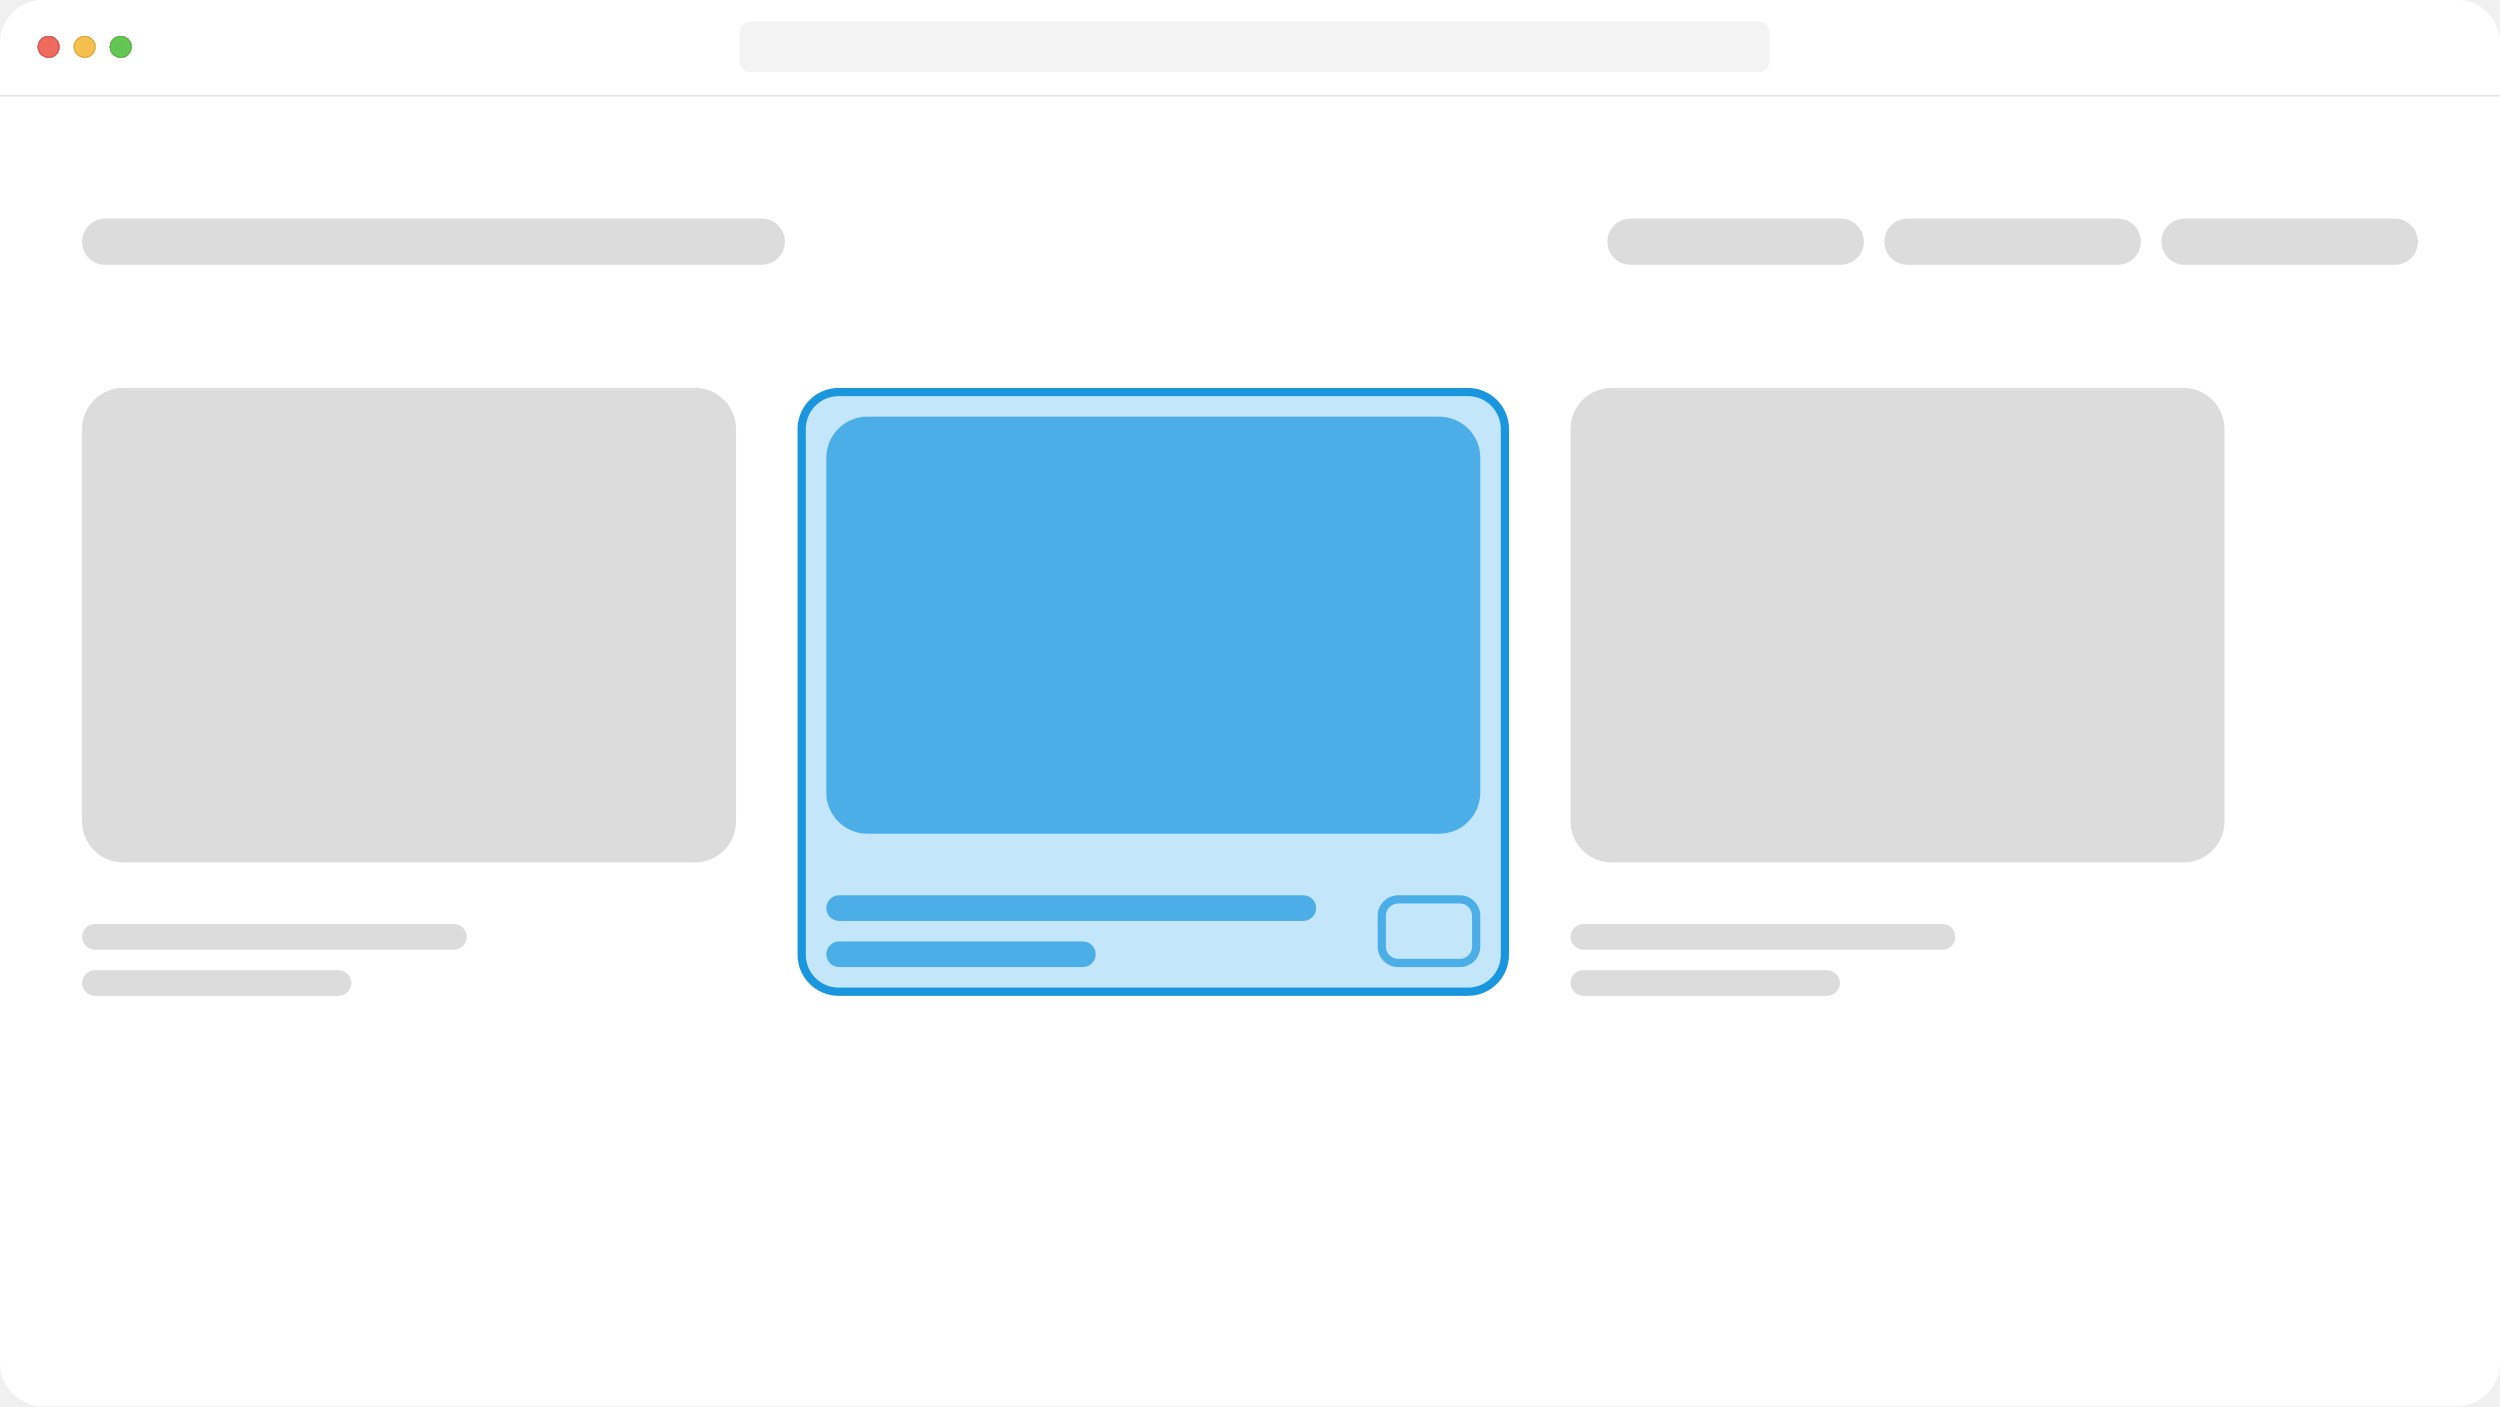
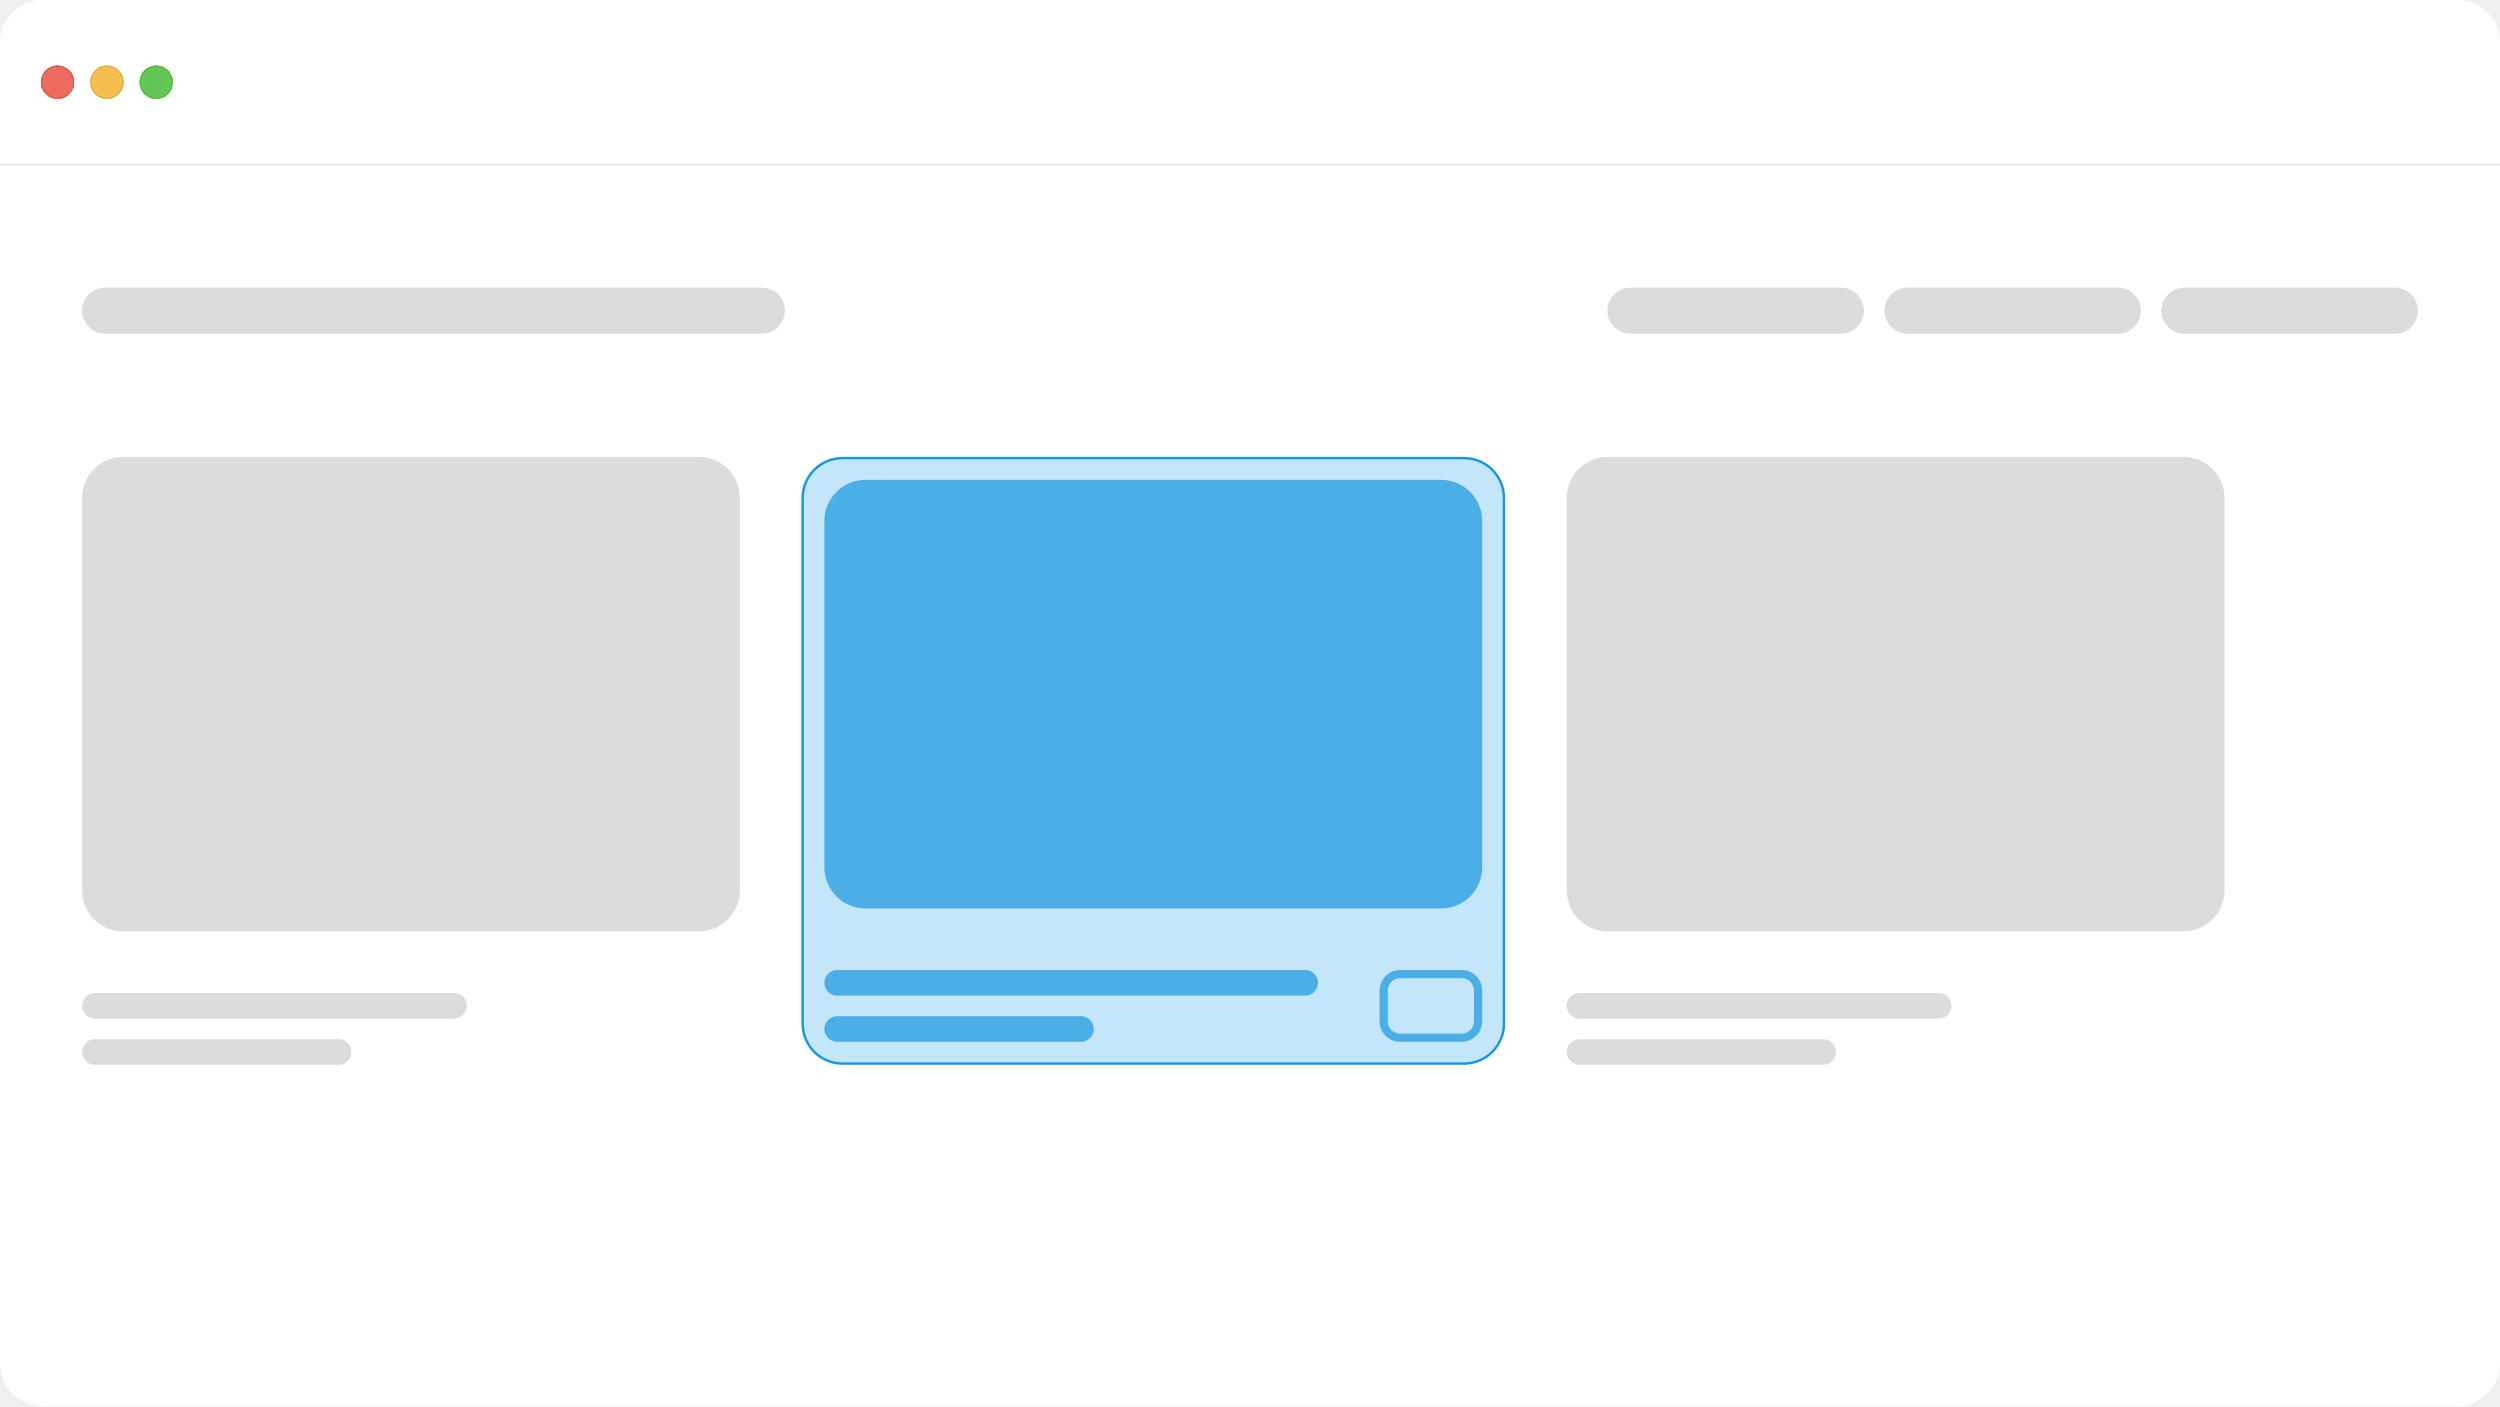
<svg xmlns="http://www.w3.org/2000/svg" width="304" height="171" viewBox="0 0 304 171" fill="none">
  <g clip-path="url(#clip0_1456_1126)">
    <rect width="304" height="171" rx="5.259" fill="white" />
    <g filter="url(#filter0_di_1456_1126)">
-       <path d="M0 2.191C0 0.981 0.981 0 2.191 0H301.809C303.019 0 304 0.981 304 2.191V11.614H0V2.191Z" fill="white" />
+       <path d="M0 2.191C0 0.981 0.981 0 2.191 0H301.809C303.019 0 304 0.981 304 2.191V20H0V2.191Z" fill="white" />
      <g filter="url(#filter1_i_1456_1126)">
-         <path fill-rule="evenodd" clip-rule="evenodd" d="M5.914 7.012C6.64 7.012 7.229 6.423 7.229 5.697C7.229 4.971 6.64 4.383 5.914 4.383C5.188 4.383 4.6 4.971 4.6 5.697C4.6 6.423 5.188 7.012 5.914 7.012Z" fill="#EE6A5F" />
+         <path fill-rule="evenodd" clip-rule="evenodd" d="M7 12C8.105 12 9 11.105 9 10C9 8.895 8.105 8 7 8C5.895 8 5 8.895 5 10C5 11.105 5.895 12 7 12Z" fill="#EE6A5F" />
      </g>
-       <path d="M5.914 4.437C6.61 4.437 7.175 5.001 7.175 5.697C7.175 6.393 6.61 6.958 5.914 6.958C5.218 6.958 4.654 6.393 4.654 5.697C4.654 5.001 5.218 4.437 5.914 4.437Z" stroke="#CE5347" stroke-width="0.11" />
+       <path d="M7 8.055C8.074 8.055 8.945 8.926 8.945 10C8.945 11.074 8.074 11.945 7 11.945C5.926 11.945 5.055 11.074 5.055 10C5.055 8.926 5.926 8.055 7 8.055Z" stroke="#CE5347" stroke-width="0.11" />
      <g filter="url(#filter2_i_1456_1126)">
-         <path fill-rule="evenodd" clip-rule="evenodd" d="M10.297 7.012C11.023 7.012 11.612 6.423 11.612 5.697C11.612 4.971 11.023 4.383 10.297 4.383C9.571 4.383 8.982 4.971 8.982 5.697C8.982 6.423 9.571 7.012 10.297 7.012Z" fill="#F5BD4F" />
+         <path fill-rule="evenodd" clip-rule="evenodd" d="M13 12C14.105 12 15 11.105 15 10C15 8.895 14.105 8 13 8C11.895 8 11 8.895 11 10C11 11.105 11.895 12 13 12Z" fill="#F5BD4F" />
      </g>
-       <path d="M10.297 4.437C10.993 4.437 11.557 5.001 11.558 5.697C11.558 6.393 10.993 6.958 10.297 6.958C9.601 6.958 9.037 6.393 9.037 5.697C9.037 5.001 9.601 4.437 10.297 4.437Z" stroke="#D6A243" stroke-width="0.11" />
+       <path d="M13 8.055C14.074 8.055 14.945 8.926 14.945 10C14.945 11.074 14.074 11.945 13 11.945C11.926 11.945 11.055 11.074 11.055 10C11.055 8.926 11.926 8.055 13 8.055Z" stroke="#D6A243" stroke-width="0.11" />
      <g filter="url(#filter3_i_1456_1126)">
-         <path fill-rule="evenodd" clip-rule="evenodd" d="M14.68 7.012C15.406 7.012 15.995 6.423 15.995 5.697C15.995 4.971 15.406 4.383 14.68 4.383C13.954 4.383 13.365 4.971 13.365 5.697C13.365 6.423 13.954 7.012 14.68 7.012Z" fill="#61C454" />
+         <path fill-rule="evenodd" clip-rule="evenodd" d="M19 12C20.105 12 21 11.105 21 10C21 8.895 20.105 8 19 8C17.895 8 17 8.895 17 10C17 11.105 17.895 12 19 12Z" fill="#61C454" />
      </g>
-       <path d="M14.68 4.437C15.376 4.437 15.94 5.001 15.94 5.697C15.94 6.393 15.376 6.958 14.68 6.958C13.984 6.958 13.42 6.393 13.42 5.697C13.42 5.001 13.984 4.437 14.68 4.437Z" stroke="#58A942" stroke-width="0.11" />
-       <g clip-path="url(#clip1_1456_1126)">
-         <rect x="89.955" y="2.63" width="125.22" height="6.136" rx="1.315" fill="black" fill-opacity="0.05" />
-       </g>
+       <path d="M19 8.055C20.074 8.055 20.945 8.926 20.945 10C20.945 11.074 20.074 11.945 19 11.945C17.926 11.945 17.055 11.074 17.055 10C17.055 8.926 17.926 8.055 19 8.055Z" stroke="#58A942" stroke-width="0.11" />
    </g>
-     <path d="M9.98 29.392C9.98 27.842 11.237 26.585 12.788 26.585H92.637C94.187 26.585 95.444 27.842 95.444 29.392V29.392C95.444 30.943 94.187 32.2 92.637 32.2H12.788C11.237 32.2 9.98 30.943 9.98 29.392V29.392Z" fill="#DCDCDC" />
-     <path d="M195.455 29.392C195.455 27.842 196.712 26.585 198.262 26.585H223.839C225.389 26.585 226.646 27.842 226.646 29.392V29.392C226.646 30.943 225.389 32.2 223.839 32.2H198.262C196.712 32.2 195.455 30.943 195.455 29.392V29.392Z" fill="#DCDCDC" />
-     <path d="M229.141 29.392C229.141 27.842 230.397 26.585 231.948 26.585H257.524C259.075 26.585 260.332 27.842 260.332 29.392V29.392C260.332 30.943 259.075 32.2 257.524 32.2H231.948C230.397 32.2 229.141 30.943 229.141 29.392V29.392Z" fill="#DCDCDC" />
-     <path d="M262.828 29.392C262.828 27.842 264.085 26.585 265.635 26.585H291.212C292.762 26.585 294.019 27.842 294.019 29.392V29.392C294.019 30.943 292.762 32.2 291.212 32.2H265.635C264.085 32.2 262.828 30.943 262.828 29.392V29.392Z" fill="#DCDCDC" />
-     <path d="M9.98 52.162C9.98 49.406 12.215 47.172 14.971 47.172H84.509C87.265 47.172 89.5 49.406 89.5 52.162V99.884C89.5 102.641 87.265 104.875 84.509 104.875H14.971C12.215 104.875 9.98 102.641 9.98 99.884V52.162Z" fill="#DCDCDC" />
-     <path d="M9.98 113.92C9.98 113.059 10.679 112.361 11.54 112.361H55.208C56.069 112.361 56.767 113.059 56.767 113.92V113.92C56.767 114.782 56.069 115.48 55.208 115.48H11.54C10.679 115.48 9.98 114.782 9.98 113.92V113.92Z" fill="#DCDCDC" />
-     <path d="M9.98 119.535C9.98 118.673 10.679 117.975 11.54 117.975H41.172C42.033 117.975 42.731 118.673 42.731 119.535V119.535C42.731 120.396 42.033 121.094 41.172 121.094H11.54C10.679 121.094 9.98 120.396 9.98 119.535V119.535Z" fill="#DCDCDC" />
-     <path d="M101.977 47.672H178.506C180.986 47.672 182.996 49.682 182.996 52.162V116.104C182.996 118.584 180.986 120.594 178.506 120.594H101.977C99.497 120.594 97.487 118.584 97.486 116.104V52.162L97.492 51.931C97.612 49.559 99.574 47.672 101.977 47.672Z" fill="#6BC0F4" fill-opacity="0.4" />
-     <path d="M101.977 47.672H178.506C180.986 47.672 182.996 49.682 182.996 52.162V116.104C182.996 118.584 180.986 120.594 178.506 120.594H101.977C99.497 120.594 97.487 118.584 97.486 116.104V52.162L97.492 51.931C97.612 49.559 99.574 47.672 101.977 47.672Z" stroke="#1996DE" />
-     <path d="M100.482 55.657C100.482 52.901 102.717 50.667 105.473 50.667H175.011C177.767 50.667 180.002 52.901 180.002 55.657V96.389C180.002 99.145 177.767 101.38 175.011 101.38H105.473C102.717 101.38 100.482 99.145 100.482 96.389V55.657Z" fill="#1996DE" fill-opacity="0.7" />
-     <path d="M100.482 110.425C100.482 109.564 101.181 108.865 102.042 108.865H158.48C159.341 108.865 160.039 109.564 160.039 110.425V110.425C160.039 111.286 159.341 111.985 158.48 111.985H102.042C101.181 111.985 100.482 111.286 100.482 110.425V110.425Z" fill="#1996DE" fill-opacity="0.7" />
-     <path d="M100.482 116.039C100.482 115.178 101.181 114.48 102.042 114.48H131.673C132.535 114.48 133.233 115.178 133.233 116.039V116.039C133.233 116.901 132.535 117.599 131.673 117.599H102.042C101.181 117.599 100.482 116.901 100.482 116.039V116.039Z" fill="#1996DE" fill-opacity="0.7" />
-     <path d="M170.021 109.365H177.507C178.609 109.366 179.502 110.259 179.502 111.361V115.104C179.502 116.206 178.609 117.099 177.507 117.099H170.021C168.919 117.099 168.025 116.206 168.025 115.104V111.361C168.025 110.259 168.919 109.366 170.021 109.365Z" stroke="#1996DE" stroke-opacity="0.7" />
-     <path d="M190.98 52.162C190.98 49.406 193.215 47.172 195.971 47.172H265.509C268.265 47.172 270.5 49.406 270.5 52.162V99.884C270.5 102.641 268.265 104.875 265.509 104.875H195.971C193.215 104.875 190.98 102.641 190.98 99.884V52.162Z" fill="#DCDCDC" />
-     <path d="M190.98 113.92C190.98 113.059 191.679 112.361 192.54 112.361H236.207C237.069 112.361 237.767 113.059 237.767 113.92V113.92C237.767 114.782 237.069 115.48 236.207 115.48H192.54C191.679 115.48 190.98 114.782 190.98 113.92V113.92Z" fill="#DCDCDC" />
-     <path d="M190.98 119.535C190.98 118.673 191.679 117.975 192.54 117.975H222.172C223.033 117.975 223.731 118.673 223.731 119.535V119.535C223.731 120.396 223.033 121.094 222.172 121.094H192.54C191.679 121.094 190.98 120.396 190.98 119.535V119.535Z" fill="#DCDCDC" />
+     <path d="M9.98 37.779C9.98 36.228 11.237 34.972 12.788 34.972H92.637C94.187 34.972 95.444 36.228 95.444 37.779C95.444 39.329 94.187 40.586 92.637 40.586H12.788C11.237 40.586 9.98 39.329 9.98 37.779Z" fill="#DCDCDC" />
+     <path d="M195.455 37.779C195.455 36.228 196.712 34.972 198.262 34.972H223.839C225.389 34.972 226.646 36.228 226.646 37.779C226.646 39.329 225.389 40.586 223.839 40.586H198.262C196.712 40.586 195.455 39.329 195.455 37.779Z" fill="#DCDCDC" />
+     <path d="M229.141 37.779C229.141 36.228 230.397 34.972 231.948 34.972H257.524C259.075 34.972 260.332 36.228 260.332 37.779C260.332 39.329 259.075 40.586 257.524 40.586H231.948C230.397 40.586 229.141 39.329 229.141 37.779Z" fill="#DCDCDC" />
+     <path d="M262.828 37.779C262.828 36.228 264.085 34.972 265.635 34.972H291.212C292.762 34.972 294.019 36.228 294.019 37.779C294.019 39.329 292.762 40.586 291.212 40.586H265.635C264.085 40.586 262.828 39.329 262.828 37.779Z" fill="#DCDCDC" />
+     <path d="M9.98 60.548C9.98 57.792 12.215 55.558 14.971 55.558H84.976C87.732 55.558 89.966 57.792 89.966 60.548V108.271C89.966 111.027 87.732 113.261 84.976 113.261H14.971C12.215 113.261 9.98 111.027 9.98 108.271V60.548Z" fill="#DCDCDC" />
+     <path d="M9.98 122.307C9.98 121.445 10.679 120.747 11.54 120.747H55.208C56.069 120.747 56.767 121.445 56.767 122.307C56.767 123.168 56.069 123.866 55.208 123.866H11.54C10.679 123.866 9.98 123.168 9.98 122.307Z" fill="#DCDCDC" />
+     <path d="M9.98 127.921C9.98 127.06 10.679 126.362 11.54 126.362H41.172C42.033 126.362 42.731 127.06 42.731 127.921C42.731 128.782 42.033 129.481 41.172 129.481H11.54C10.679 129.481 9.98 128.782 9.98 127.921Z" fill="#DCDCDC" />
+     <path d="M102.443 55.708H178.039C180.712 55.708 182.88 57.875 182.88 60.548V124.49C182.88 127.164 180.712 129.33 178.039 129.33H102.443C99.77 129.33 97.604 127.164 97.603 124.49V60.548C97.604 57.875 99.77 55.708 102.443 55.708Z" fill="#6BC0F4" fill-opacity="0.4" />
+     <path d="M102.443 55.708H178.039C180.712 55.708 182.88 57.875 182.88 60.548V124.49C182.88 127.164 180.712 129.33 178.039 129.33H102.443C99.77 129.33 97.604 127.164 97.603 124.49V60.548C97.604 57.875 99.77 55.708 102.443 55.708Z" stroke="#1996DE" stroke-width="0.3" />
+     <path d="M100.248 63.344C100.248 60.587 102.482 58.353 105.239 58.353H175.243C178 58.353 180.234 60.587 180.234 63.344V105.475C180.234 108.232 178 110.466 175.243 110.466H105.239C102.482 110.466 100.248 108.232 100.248 105.475V63.344Z" fill="#1996DE" fill-opacity="0.7" />
+     <path d="M100.248 119.511C100.248 118.65 100.946 117.952 101.808 117.952H158.712C159.573 117.952 160.272 118.65 160.272 119.511V119.511C160.272 120.373 159.573 121.071 158.712 121.071H101.808C100.946 121.071 100.248 120.373 100.248 119.511V119.511Z" fill="#1996DE" fill-opacity="0.7" />
+     <path d="M100.248 125.126C100.248 124.265 100.946 123.566 101.808 123.566H131.439C132.3 123.566 132.999 124.265 132.999 125.126C132.999 125.987 132.3 126.685 131.439 126.685H101.808C100.946 126.685 100.248 125.987 100.248 125.126Z" fill="#1996DE" fill-opacity="0.7" />
+     <path d="M170.253 118.452H177.739C178.841 118.452 179.734 119.345 179.734 120.447V124.19C179.734 125.292 178.841 126.185 177.739 126.185H170.253C169.151 126.185 168.258 125.292 168.258 124.19V120.447L168.269 120.243C168.371 119.237 169.22 118.452 170.253 118.452Z" stroke="#1996DE" stroke-opacity="0.7" />
+     <path d="M190.514 60.548C190.514 57.792 192.748 55.558 195.504 55.558H265.509C268.265 55.558 270.5 57.792 270.5 60.548V108.271C270.5 111.027 268.265 113.261 265.509 113.261H195.504C192.748 113.261 190.514 111.027 190.514 108.271V60.548Z" fill="#DCDCDC" />
+     <path d="M190.514 122.307C190.514 121.445 191.212 120.747 192.073 120.747H235.741C236.602 120.747 237.3 121.445 237.3 122.307C237.3 123.168 236.602 123.866 235.741 123.866H192.073C191.212 123.866 190.514 123.168 190.514 122.307Z" fill="#DCDCDC" />
+     <path d="M190.514 127.921C190.514 127.06 191.212 126.362 192.073 126.362H221.705C222.566 126.362 223.264 127.06 223.264 127.921C223.264 128.782 222.566 129.481 221.705 129.481H192.073C191.212 129.481 190.514 128.782 190.514 127.921Z" fill="#DCDCDC" />
  </g>
  <defs>
-     <filter id="filter0_di_1456_1126" x="0" y="0" width="304" height="11.723" filterUnits="userSpaceOnUse" color-interpolation-filters="sRGB">
+     <filter id="filter0_di_1456_1126" x="0" y="0" width="304" height="20.11" filterUnits="userSpaceOnUse" color-interpolation-filters="sRGB">
      <feFlood flood-opacity="0" result="BackgroundImageFix" />
      <feColorMatrix in="SourceAlpha" type="matrix" values="0 0 0 0 0 0 0 0 0 0 0 0 0 0 0 0 0 0 127 0" result="hardAlpha" />
      <feOffset dy="0.11" />
      <feColorMatrix type="matrix" values="0 0 0 0 0 0 0 0 0 0 0 0 0 0 0 0 0 0 0.15 0" />
      <feBlend mode="normal" in2="BackgroundImageFix" result="effect1_dropShadow_1456_1126" />
      <feBlend mode="normal" in="SourceGraphic" in2="effect1_dropShadow_1456_1126" result="shape" />
      <feColorMatrix in="SourceAlpha" type="matrix" values="0 0 0 0 0 0 0 0 0 0 0 0 0 0 0 0 0 0 127 0" result="hardAlpha" />
      <feOffset dy="-0.11" />
      <feComposite in2="hardAlpha" operator="arithmetic" k2="-1" k3="1" />
      <feColorMatrix type="matrix" values="0 0 0 0 0 0 0 0 0 0 0 0 0 0 0 0 0 0 0.05 0" />
      <feBlend mode="normal" in2="shape" result="effect2_innerShadow_1456_1126" />
    </filter>
-     <filter id="filter1_i_1456_1126" x="4.6" y="4.383" width="2.629" height="2.63" filterUnits="userSpaceOnUse" color-interpolation-filters="sRGB">
+     <filter id="filter1_i_1456_1126" x="5" y="8" width="4" height="4" filterUnits="userSpaceOnUse" color-interpolation-filters="sRGB">
      <feFlood flood-opacity="0" result="BackgroundImageFix" />
      <feBlend mode="normal" in="SourceGraphic" in2="BackgroundImageFix" result="shape" />
      <feColorMatrix in="SourceAlpha" type="matrix" values="0 0 0 0 0 0 0 0 0 0 0 0 0 0 0 0 0 0 127 0" result="hardAlpha" />
      <feOffset />
      <feGaussianBlur stdDeviation="0.657" />
      <feComposite in2="hardAlpha" operator="arithmetic" k2="-1" k3="1" />
      <feColorMatrix type="matrix" values="0 0 0 0 0.925 0 0 0 0 0.427 0 0 0 0 0.384 0 0 0 1 0" />
      <feBlend mode="normal" in2="shape" result="effect1_innerShadow_1456_1126" />
    </filter>
-     <filter id="filter2_i_1456_1126" x="8.982" y="4.383" width="2.629" height="2.63" filterUnits="userSpaceOnUse" color-interpolation-filters="sRGB">
+     <filter id="filter2_i_1456_1126" x="11" y="8" width="4" height="4" filterUnits="userSpaceOnUse" color-interpolation-filters="sRGB">
      <feFlood flood-opacity="0" result="BackgroundImageFix" />
      <feBlend mode="normal" in="SourceGraphic" in2="BackgroundImageFix" result="shape" />
      <feColorMatrix in="SourceAlpha" type="matrix" values="0 0 0 0 0 0 0 0 0 0 0 0 0 0 0 0 0 0 127 0" result="hardAlpha" />
      <feOffset />
      <feGaussianBlur stdDeviation="0.657" />
      <feComposite in2="hardAlpha" operator="arithmetic" k2="-1" k3="1" />
      <feColorMatrix type="matrix" values="0 0 0 0 0.961 0 0 0 0 0.769 0 0 0 0 0.318 0 0 0 1 0" />
      <feBlend mode="normal" in2="shape" result="effect1_innerShadow_1456_1126" />
    </filter>
-     <filter id="filter3_i_1456_1126" x="13.365" y="4.383" width="2.629" height="2.63" filterUnits="userSpaceOnUse" color-interpolation-filters="sRGB">
+     <filter id="filter3_i_1456_1126" x="17" y="8" width="4" height="4" filterUnits="userSpaceOnUse" color-interpolation-filters="sRGB">
      <feFlood flood-opacity="0" result="BackgroundImageFix" />
      <feBlend mode="normal" in="SourceGraphic" in2="BackgroundImageFix" result="shape" />
      <feColorMatrix in="SourceAlpha" type="matrix" values="0 0 0 0 0 0 0 0 0 0 0 0 0 0 0 0 0 0 127 0" result="hardAlpha" />
      <feOffset />
      <feGaussianBlur stdDeviation="0.657" />
      <feComposite in2="hardAlpha" operator="arithmetic" k2="-1" k3="1" />
      <feColorMatrix type="matrix" values="0 0 0 0 0.408 0 0 0 0 0.8 0 0 0 0 0.345 0 0 0 1 0" />
      <feBlend mode="normal" in2="shape" result="effect1_innerShadow_1456_1126" />
    </filter>
    <clipPath id="clip0_1456_1126">
      <rect width="304" height="171" rx="5.259" fill="white" />
    </clipPath>
-     <clipPath id="clip1_1456_1126">
-       <rect width="142.5" height="6.136" fill="white" transform="translate(80.75 2.62964)" />
-     </clipPath>
  </defs>
</svg>
